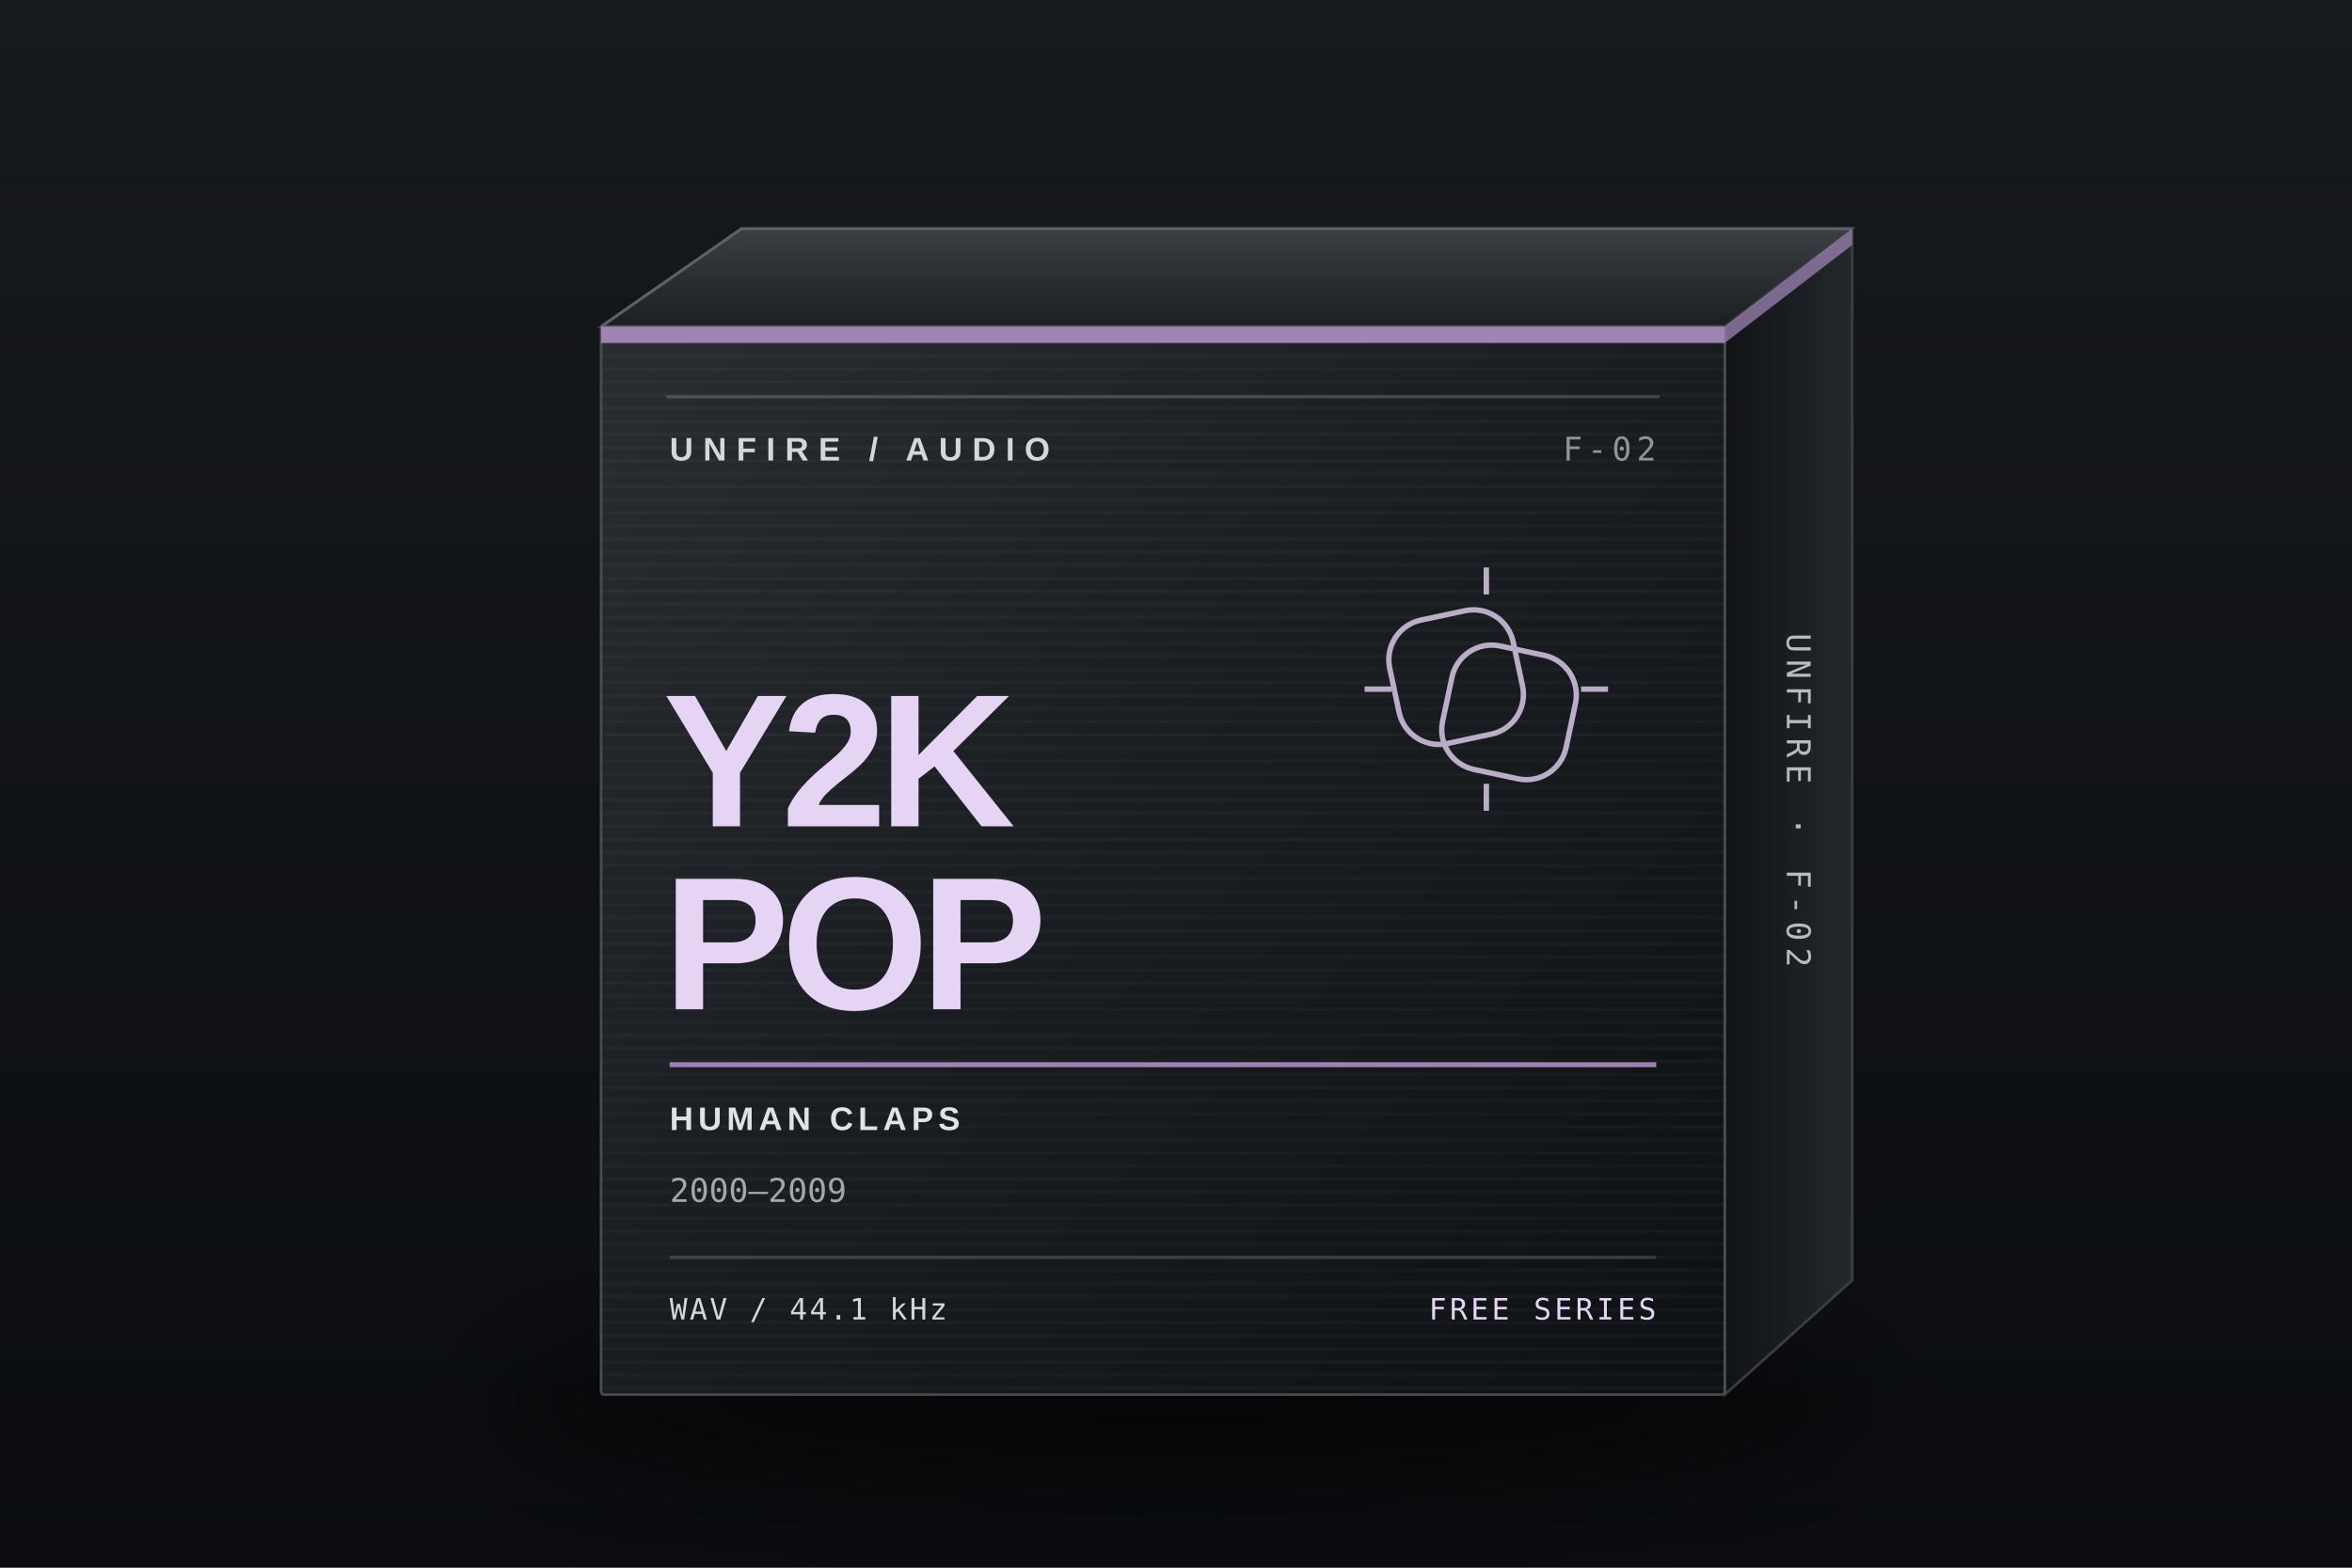
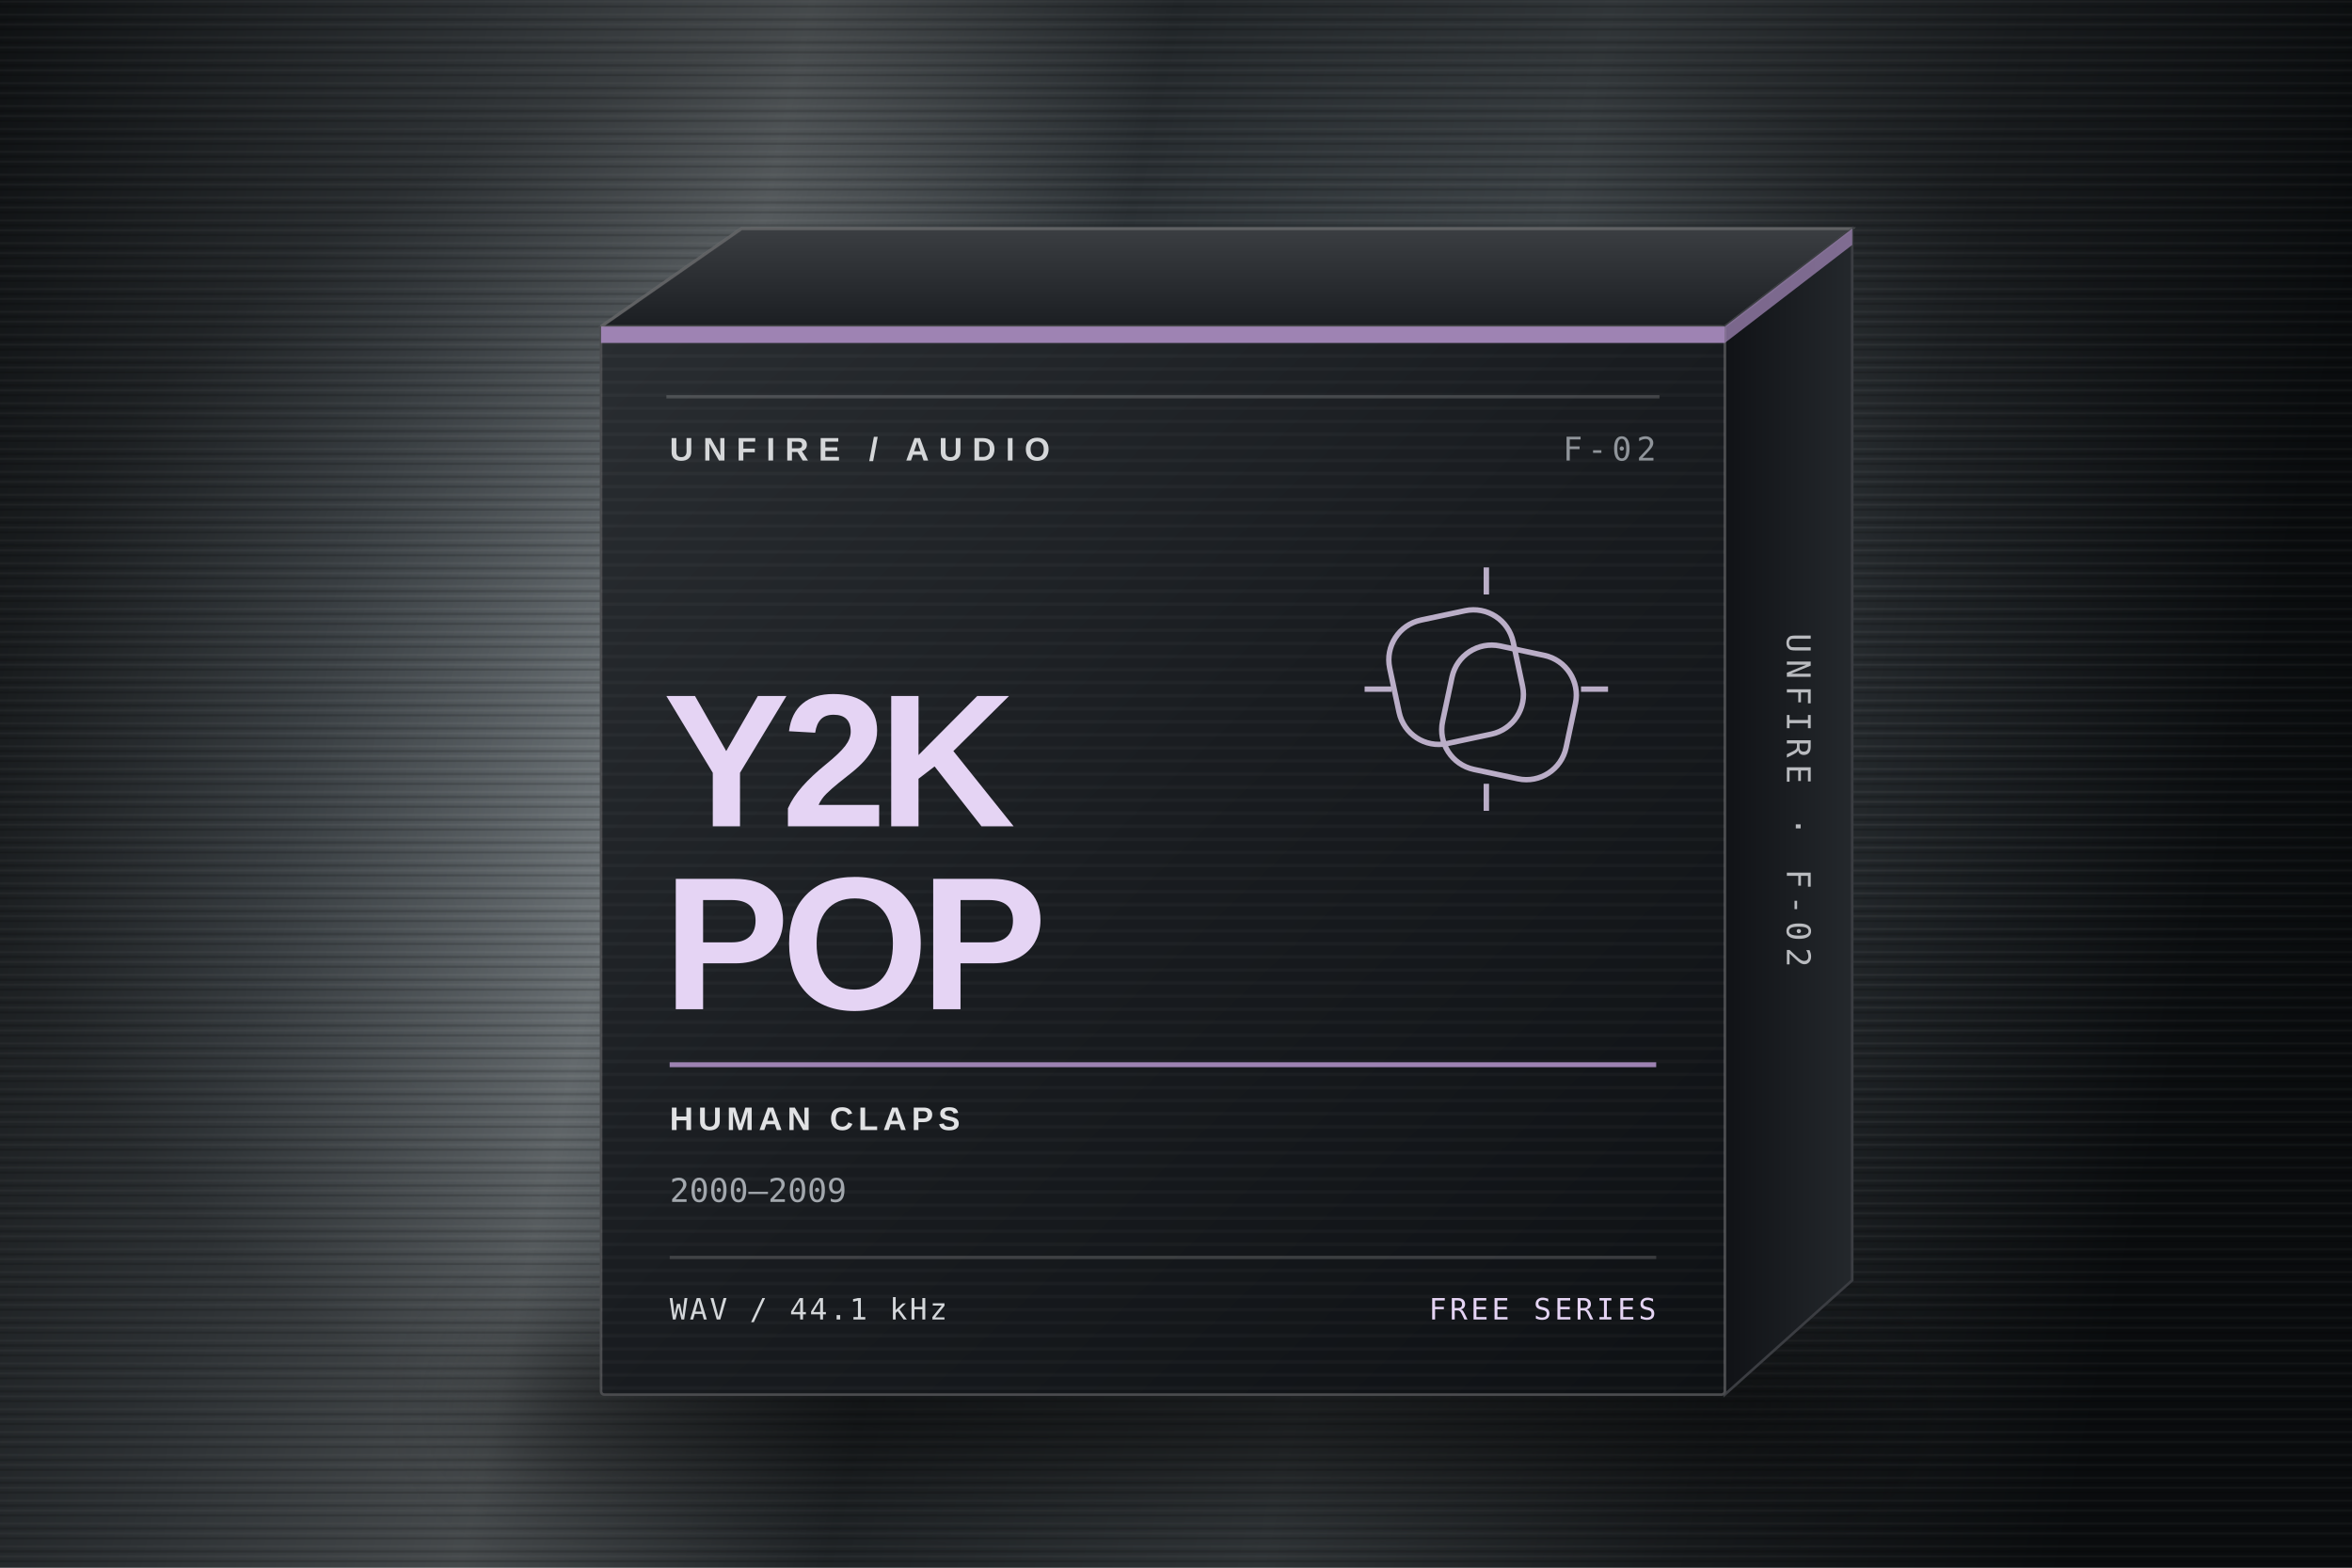
<svg xmlns="http://www.w3.org/2000/svg" width="720" height="480" viewBox="0 0 720 480" role="img" aria-labelledby="title">
  <defs>
-     <linearGradient id="bg" x2="0" y2="1">
-       <stop stop-color="#16191d" />
-       <stop offset="1" stop-color="#0b0d10" />
+     <linearGradient id="bg" x1="0" y1="0" x2="1" y2=".15">
+       <stop stop-color="#191d20" />
+       <stop offset=".20" stop-color="#4c5358" />
+       <stop offset=".34" stop-color="#777e82" />
+       <stop offset=".49" stop-color="#383f44" />
+       <stop offset=".67" stop-color="#535b60" />
+       <stop offset=".84" stop-color="#292e32" />
+       <stop offset="1" stop-color="#111518" />
    </linearGradient>
+     <pattern id="metalbrush" width="720" height="7" patternUnits="userSpaceOnUse">
+       <path d="M0 .5H720M0 4.5H720" stroke="#fff" stroke-opacity=".065" stroke-width=".6" />
+       <path d="M0 2H720M0 6H720" stroke="#000" stroke-opacity=".15" stroke-width=".7" />
+     </pattern>
+     <radialGradient id="vignette">
+       <stop offset=".38" stop-color="#000" stop-opacity="0" />
+       <stop offset="1" stop-color="#000" stop-opacity=".42" />
+     </radialGradient>
    <linearGradient id="front" x1="0" y1="0" x2="1" y2="1">
      <stop stop-color="#292d31" />
      <stop offset=".48" stop-color="#191c20" />
      <stop offset="1" stop-color="#0e1114" />
    </linearGradient>
    <linearGradient id="side" x2="1" y2="0">
      <stop stop-color="#101216" />
      <stop offset="1" stop-color="#24282c" />
    </linearGradient>
    <linearGradient id="top" x2="0" y2="1">
      <stop stop-color="#3b3e42" />
      <stop offset="1" stop-color="#1b1e22" />
    </linearGradient>
    <filter id="shadow" x="-.5" y="-.5" width="2" height="2">
      <feGaussianBlur stdDeviation="18" />
    </filter>
    <pattern id="grain" width="4" height="4" patternUnits="userSpaceOnUse">
      <path d="M0 1H4" stroke="#fff" stroke-opacity=".028" />
    </pattern>
    <clipPath id="f">
      <path d="M184 100H528V427H184Z" />
    </clipPath>
  </defs>
  <rect width="720" height="480" fill="url(#bg)" />
+   <rect width="720" height="480" fill="url(#metalbrush)" />
+   <rect width="720" height="480" fill="url(#vignette)" />
  <ellipse cx="361" cy="430" rx="212" ry="25" fill="#000" opacity=".65" filter="url(#shadow)" />
  <path d="M184 100L227 70H567L528 100Z" fill="url(#top)" stroke="#4b4d50" stroke-width=".8" />
  <path d="M528 100L567 70V392L528 427Z" fill="url(#side)" stroke="#3b3d42" stroke-width=".8" />
  <rect x="184" y="100" width="344" height="327" rx="1" fill="url(#front)" stroke="#4a4b4e" stroke-width=".8" />
  <g clip-path="url(#f)">
    <rect x="184" y="100" width="344" height="327" fill="url(#grain)" />
    <rect x="184" y="100" width="344" height="5" fill="#9e83b3" />
    <rect x="204" y="121" width="304" height="1" fill="#ffffff" opacity=".17" />
    <text x="205" y="141" fill="#d5d7d9" font-family="Helvetica Neue,Arial,sans-serif" font-size="10" font-weight="700" letter-spacing="3">UNFIRE / AUDIO</text>
    <text x="507" y="141" text-anchor="end" fill="#8f949a" font-family="Menlo,monospace" font-size="10" letter-spacing="1.5">F-02</text>
    <g transform="translate(455 211) scale(.69)" color="#e5d4f4" opacity=".79">
      <g fill="none" stroke="currentColor" stroke-width="2.4">
        <rect x="-40" y="-36" width="56" height="56" rx="18" transform="rotate(-12)" />
        <rect x="-16" y="-20" width="56" height="56" rx="18" transform="rotate(12)" />
        <path d="M0-54V-42M54 0H42M0 54V42M-54 0H-42" />
      </g>
    </g>
    <text x="203" y="253" fill="#e5d4f4" font-family="Arial Rounded MT Bold, Helvetica Neue, Arial, sans-serif" font-size="58" font-weight="700" letter-spacing="-2.5">Y2K</text>
    <text x="203" y="309" fill="#e5d4f4" font-family="Arial Rounded MT Bold, Helvetica Neue, Arial, sans-serif" font-size="58" font-weight="700" letter-spacing="-2.5">POP</text>
    <path d="M205 326H507" stroke="#9e83b3" stroke-width="1.5" />
    <text x="205" y="346" fill="#e1e2e4" font-family="Helvetica Neue,Arial,sans-serif" font-size="10" font-weight="700" letter-spacing="1.5">HUMAN CLAPS</text>
    <text x="205" y="368" fill="#a2a7ad" font-family="Menlo,monospace" font-size="10">2000—2009</text>
    <path d="M205 385H507" stroke="#ffffff" stroke-opacity=".15" />
    <text x="205" y="404" fill="#d4d7da" font-family="Menlo,monospace" font-size="9" letter-spacing=".7">WAV / 44.1 kHz</text>
    <text x="507" y="404" text-anchor="end" fill="#e5d4f4" font-family="Menlo,monospace" font-size="9" letter-spacing="1">FREE SERIES</text>
  </g>
  <path d="M528 100L567 70V75L528 105Z" fill="#9e83b3" opacity=".75" />
  <g transform="translate(547 245) rotate(90)">
    <text text-anchor="middle" fill="#b9bbbf" font-family="Menlo,monospace" font-size="10" letter-spacing="2">UNFIRE · F-02</text>
  </g>
  <path d="M184 100L227 70H567" stroke="#a8aaac" stroke-opacity=".22" fill="none" />
</svg>
